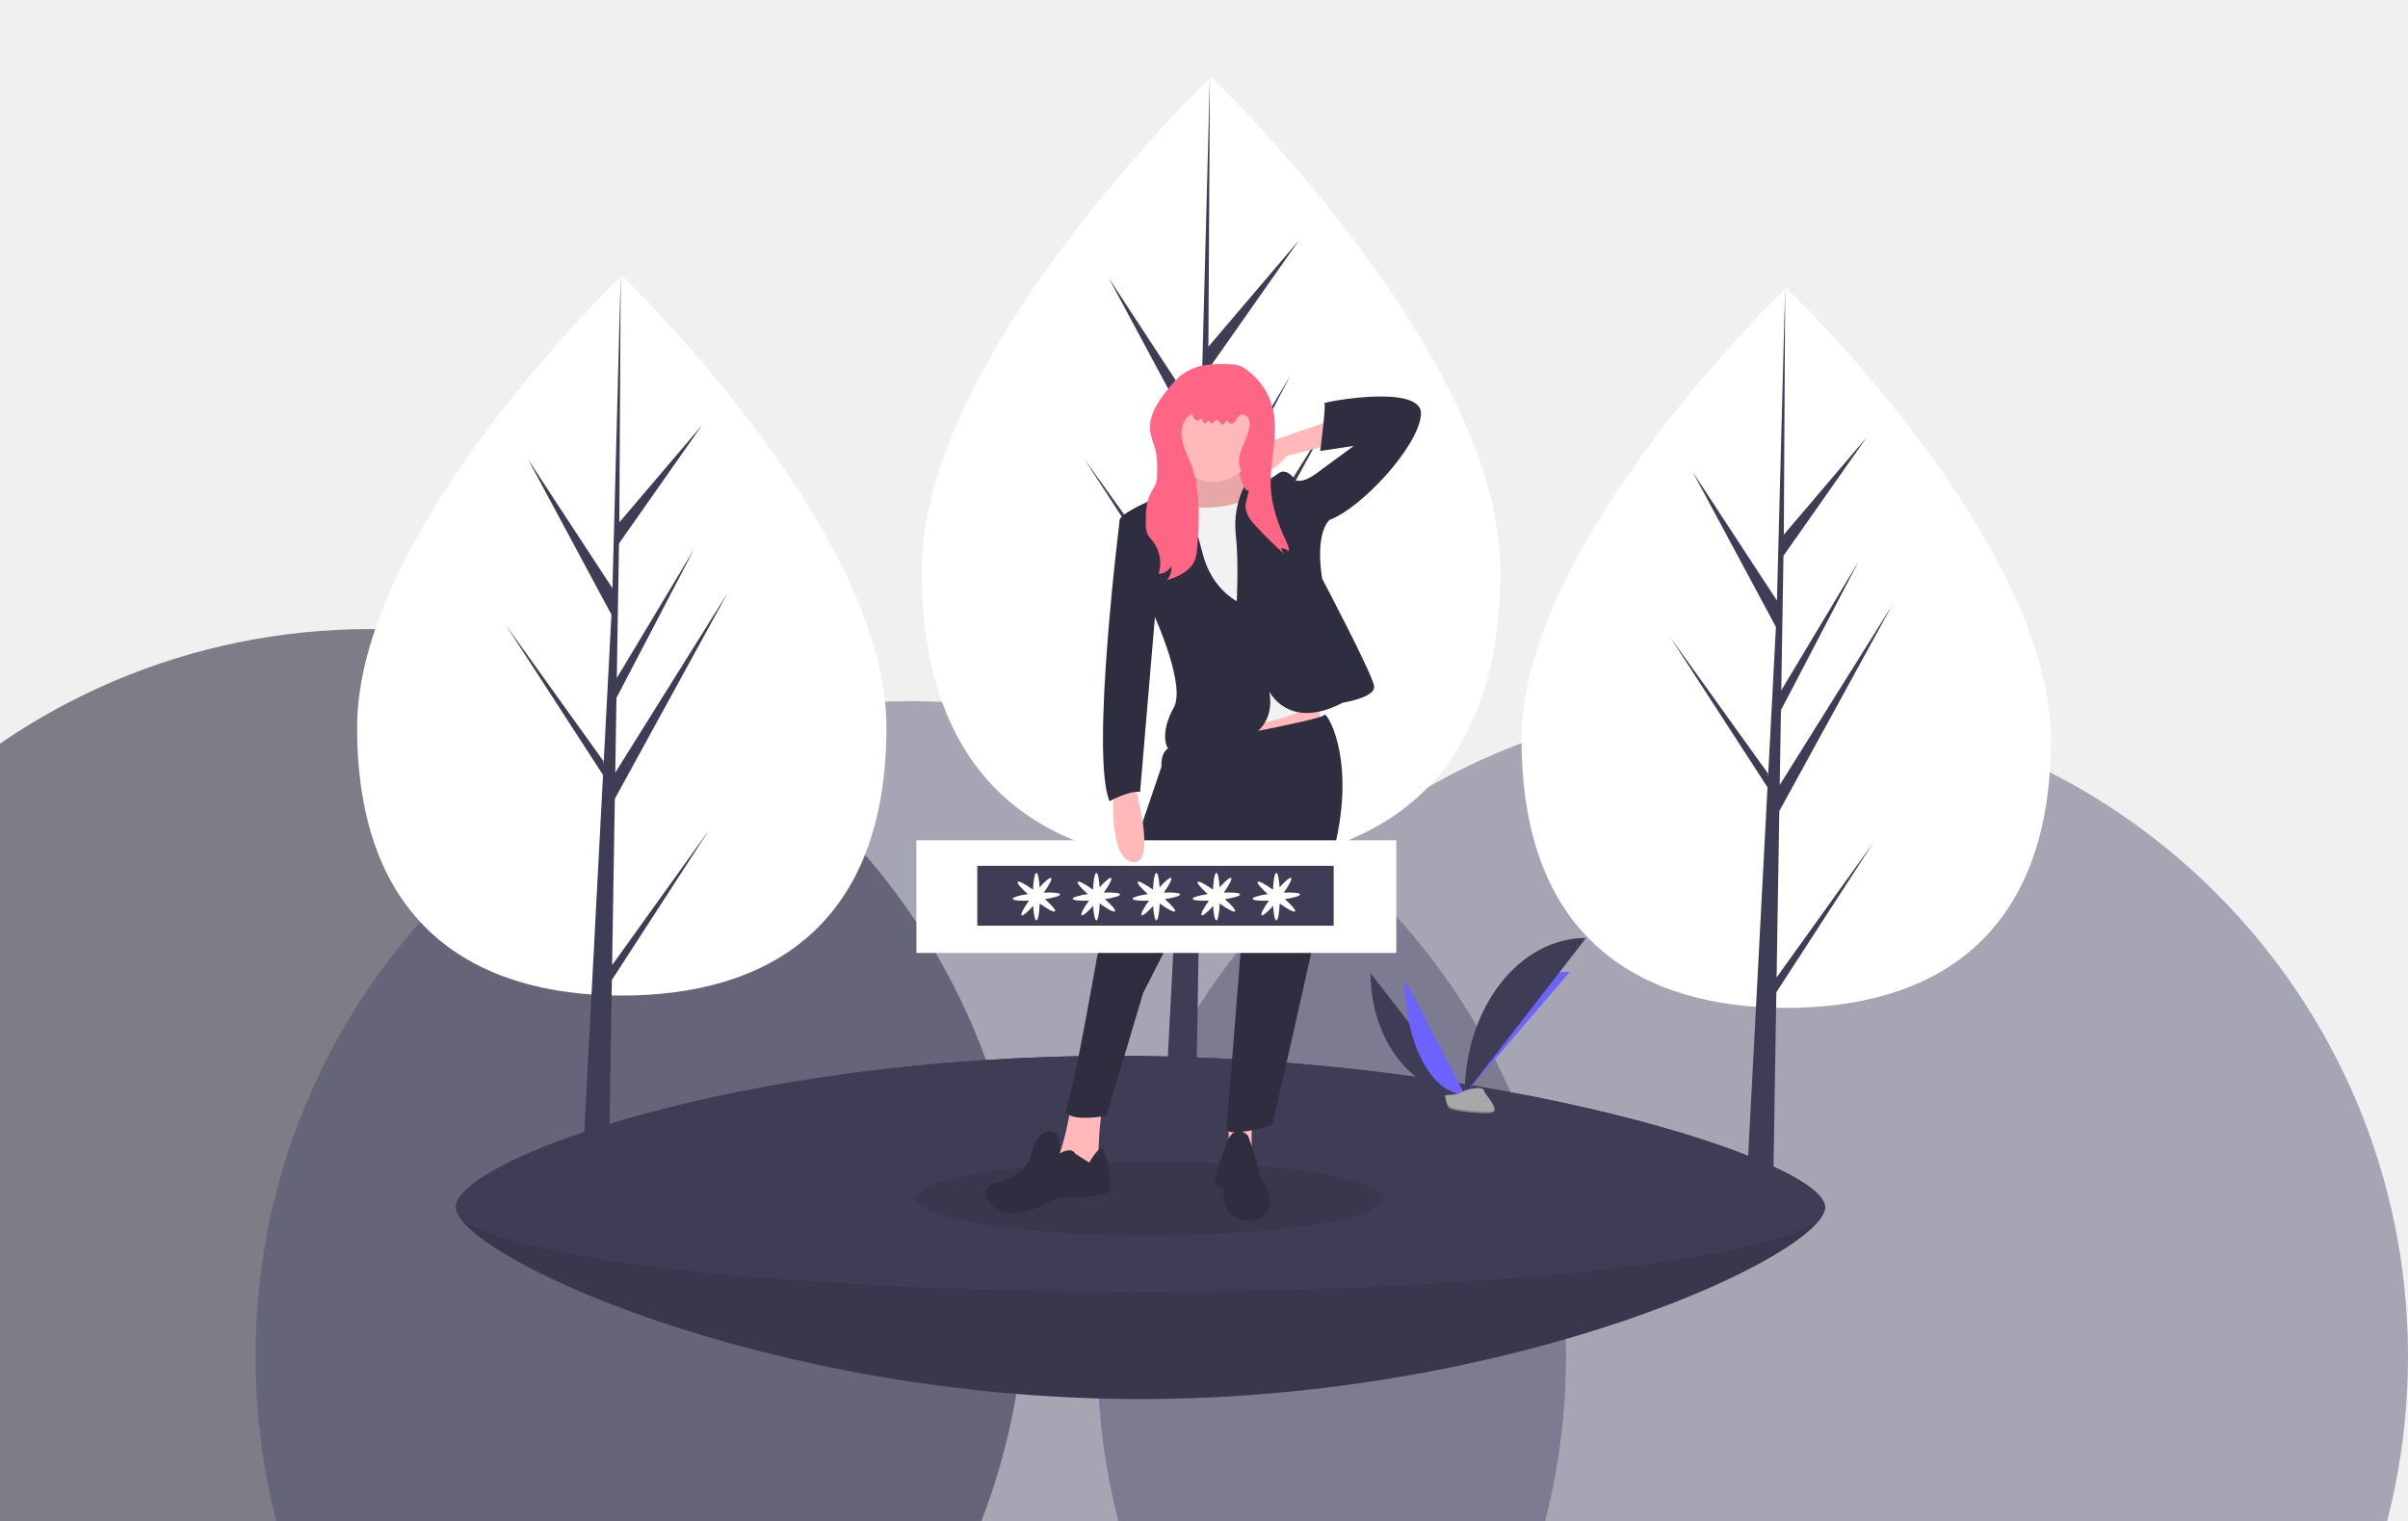
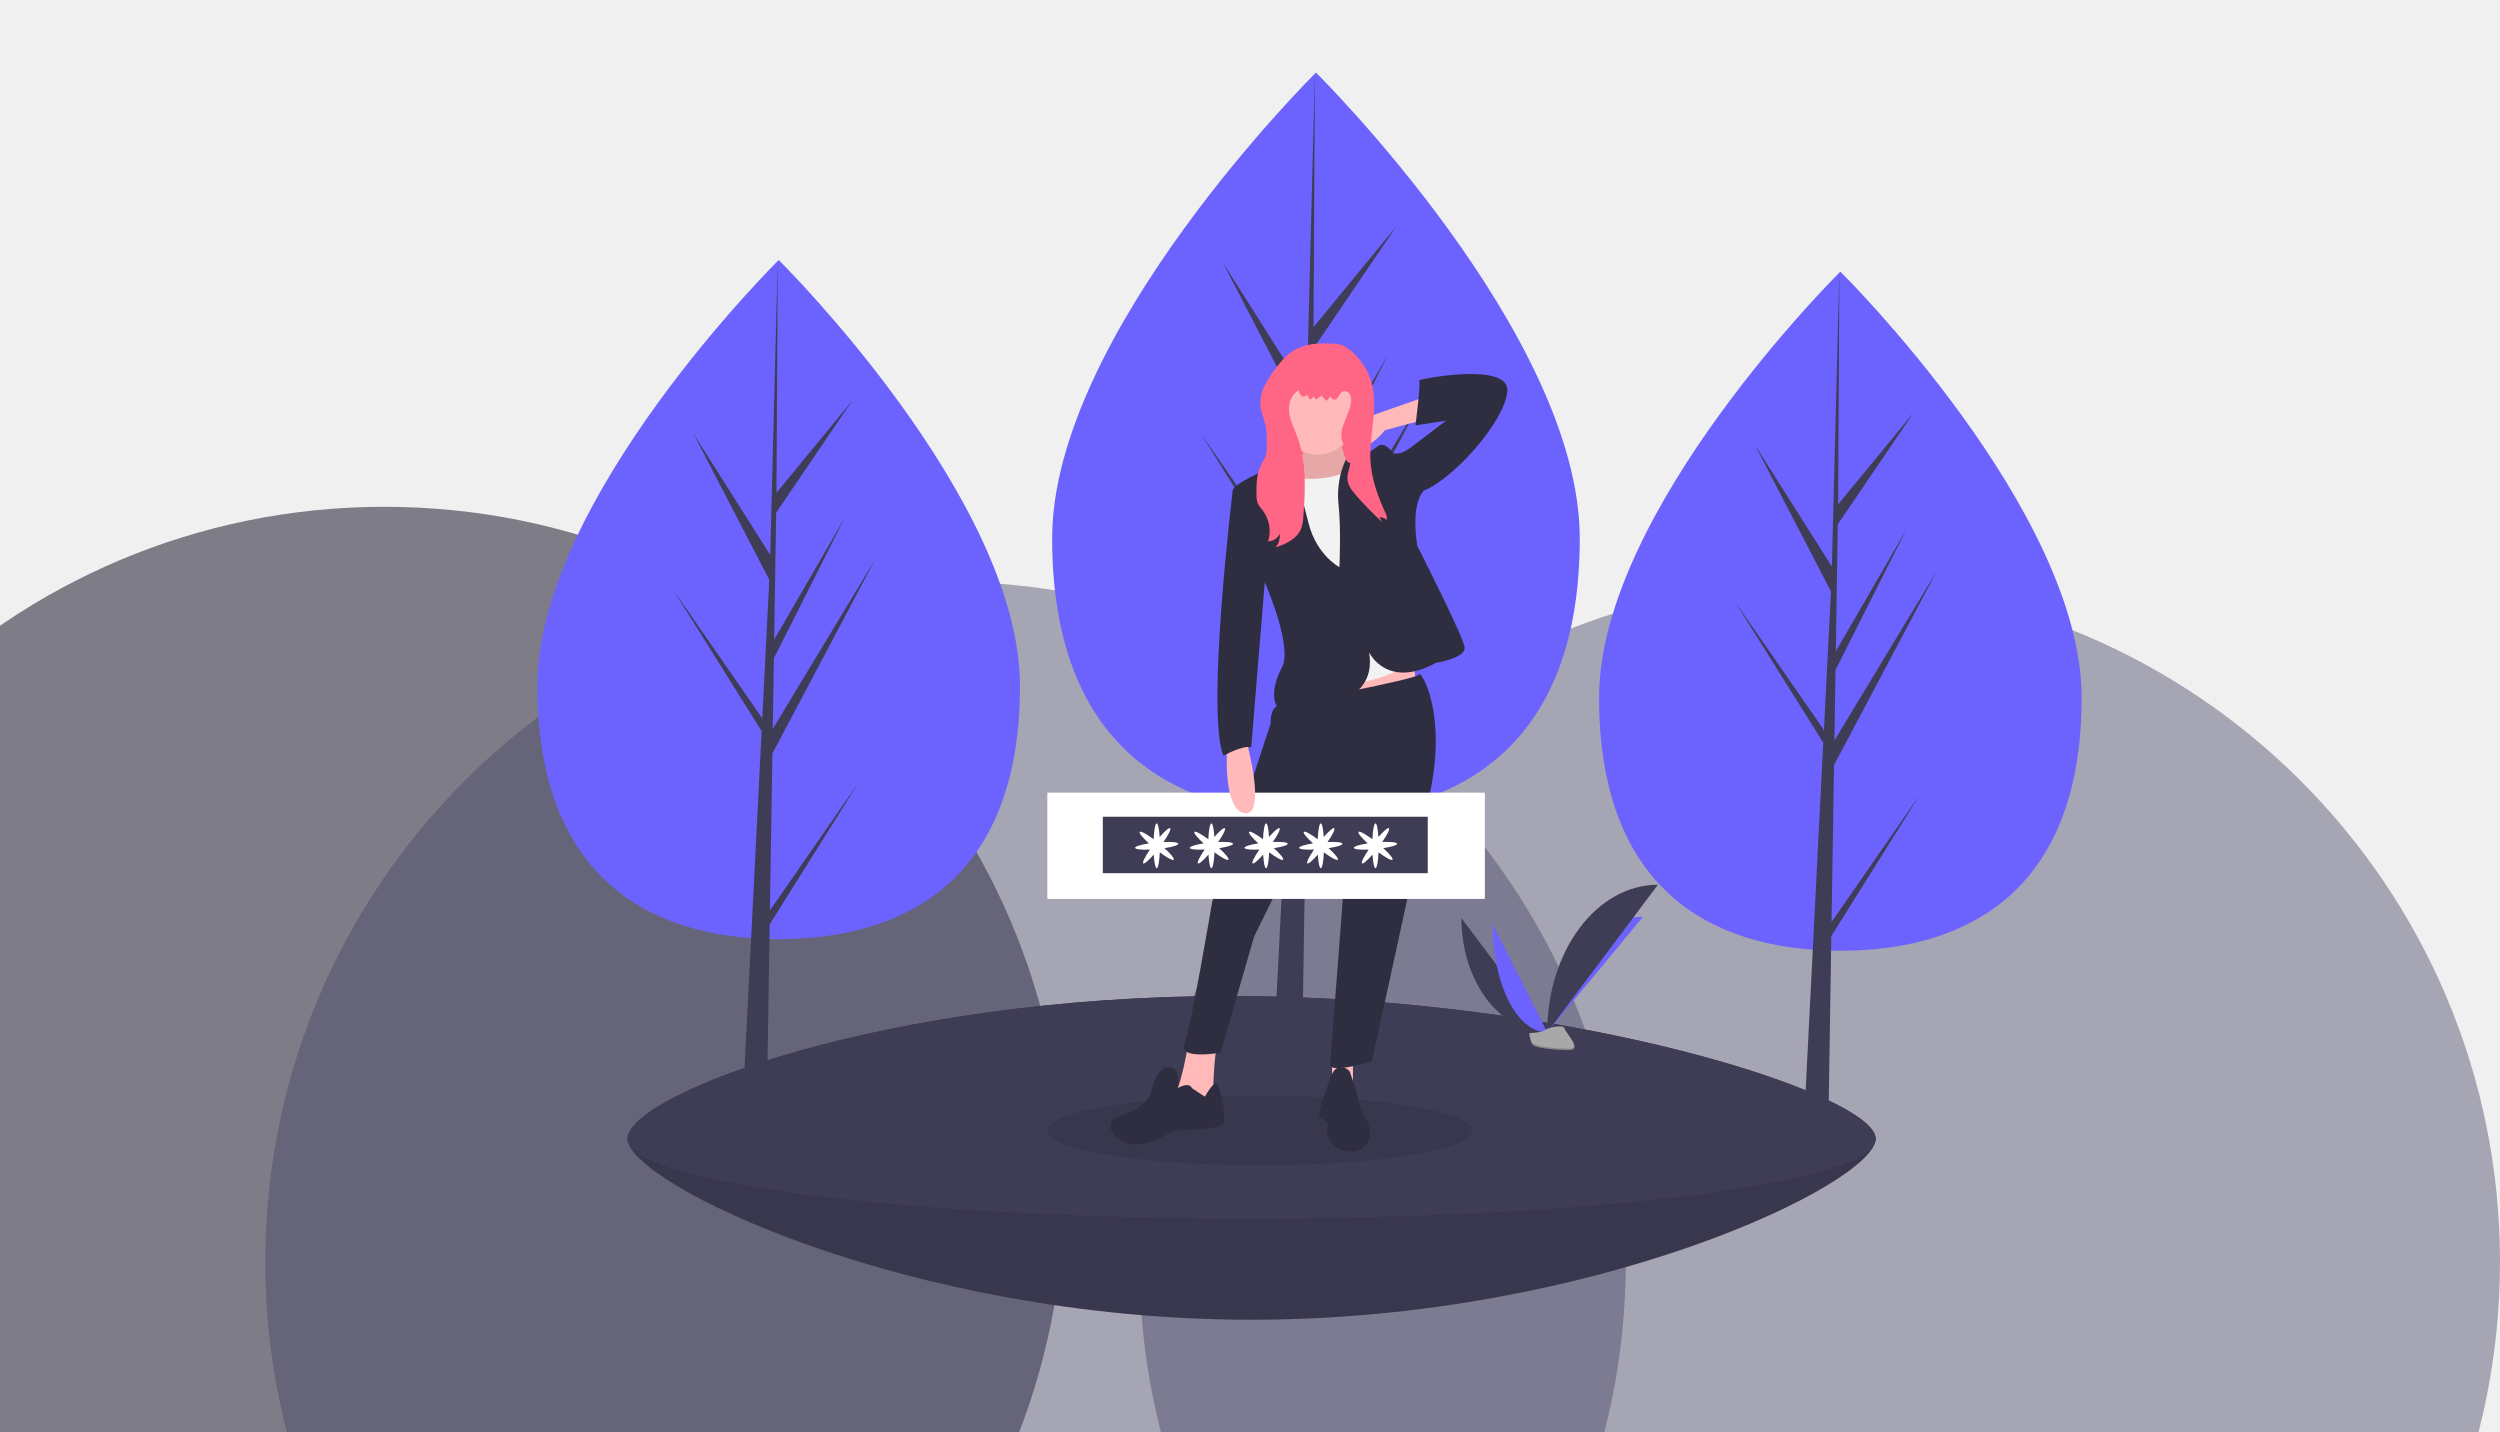
- <svg xmlns="http://www.w3.org/2000/svg" width="735" height="464" viewBox="0 0 735 464" fill="none">
-   <circle cx="113" cy="392" r="200" fill="#3B394B" fill-opacity="0.63" />
-   <circle cx="278" cy="414" r="200" fill="#474564" fill-opacity="0.43" />
-   <circle cx="535" cy="414" r="200" fill="#474564" fill-opacity="0.43" />
-   <path d="M270.563 221.99C270.563 282.667 234.396 303.853 189.781 303.853C145.167 303.853 109 282.667 109 221.99C109 161.313 189.781 84.122 189.781 84.122C189.781 84.122 270.563 161.313 270.563 221.99Z" fill="white" />
-   <path d="M186.839 294.571L187.666 243.79L222.097 180.967L187.796 235.824L188.167 212.991L211.897 167.539L188.266 206.948L188.935 165.882L214.345 129.696L189.04 159.424L189.458 84.123L186.831 183.808L187.047 179.696L161.212 140.256L186.633 187.59L184.226 233.455L184.154 232.237L154.371 190.732L184.064 236.538L183.762 242.274L183.709 242.36L183.733 242.831L177.626 359.193H185.786L186.765 299.09L216.385 253.396L186.839 294.571Z" fill="#3F3D56" />
-   <path d="M626 225.75C626 286.427 589.833 307.613 545.219 307.613C500.604 307.613 464.438 286.427 464.438 225.75C464.438 165.073 545.219 87.882 545.219 87.882C545.219 87.882 626 165.073 626 225.75Z" fill="white" />
-   <path d="M542.276 298.331L543.103 247.55L577.534 184.727L543.233 239.584L543.605 216.751L567.334 171.299L543.703 210.708L544.372 169.642L569.783 133.456L544.477 163.184L544.895 87.882L542.269 187.568L542.485 183.456L516.65 144.016L542.07 191.35L539.663 237.215L539.592 235.997L509.809 194.492L539.501 240.298L539.2 246.034L539.146 246.119L539.171 246.591L533.064 362.953H541.223L542.202 302.85L571.822 257.156L542.276 298.331Z" fill="#3F3D56" />
-   <path d="M457.975 174.217C457.975 240.558 418.432 263.721 369.654 263.721C320.876 263.721 281.333 240.558 281.333 174.217C281.333 107.877 369.654 23.482 369.654 23.482C369.654 23.482 457.975 107.877 457.975 174.217Z" fill="white" />
-   <path d="M366.437 253.573L367.341 198.052L404.986 129.365L367.483 189.343L367.89 164.378L393.834 114.684L367.997 157.772L368.728 112.872L396.511 73.309L368.844 105.812L369.3 23.482L366.429 132.472L366.665 127.976L338.419 84.855L366.212 136.607L363.58 186.752L363.502 185.421L330.939 140.043L363.403 190.123L363.074 196.394L363.015 196.489L363.042 197.003L356.365 324.226H365.286L366.356 258.513L398.741 208.555L366.437 253.573Z" fill="#3F3D56" />
-   <path d="M557.067 368.454C557.067 382.693 463.515 427 348.112 427C232.71 427 139.158 382.693 139.158 368.454C139.158 354.215 225.171 322.262 340.573 322.262C455.975 322.262 557.067 354.215 557.067 368.454Z" fill="#3F3D56" />
-   <path opacity="0.1" d="M557.067 368.454C557.067 382.693 463.515 427 348.112 427C232.71 427 139.158 382.693 139.158 368.454C139.158 354.215 225.171 322.262 340.573 322.262C455.975 322.262 557.067 354.215 557.067 368.454Z" fill="black" />
-   <path d="M557.067 368.454C557.067 382.693 463.515 394.236 348.112 394.236C232.71 394.236 139.158 382.693 139.158 368.454C139.158 354.215 225.171 322.262 340.573 322.262C455.975 322.262 557.067 354.215 557.067 368.454Z" fill="#3F3D56" />
-   <path d="M418.354 297.06C418.354 317.486 431.202 334.015 447.08 334.015Z" fill="#3F3D56" />
-   <path d="M447.08 334.015C447.08 313.359 461.418 296.645 479.137 296.645Z" fill="#6C63FF" />
-   <path d="M428.762 298.912C428.762 318.315 436.955 334.015 447.08 334.015Z" fill="#6C63FF" />
-   <path d="M447.08 334.015C447.08 307.622 463.652 286.265 484.133 286.265Z" fill="#3F3D56" />
-   <path d="M441.037 334.276C441.037 334.276 445.111 334.15 446.338 333.278C447.566 332.407 452.605 331.365 452.91 332.764C453.214 334.162 459.032 339.719 454.432 339.756C449.833 339.793 443.746 339.041 442.52 338.297C441.295 337.552 441.037 334.276 441.037 334.276Z" fill="#A8A8A8" />
-   <path opacity="0.2" d="M454.515 339.269C449.915 339.306 443.828 338.555 442.602 337.81C441.669 337.243 441.297 335.209 441.173 334.27C441.087 334.274 441.037 334.276 441.037 334.276C441.037 334.276 441.295 337.552 442.52 338.297C443.746 339.041 449.833 339.793 454.432 339.756C455.76 339.745 456.219 339.274 456.194 338.576C456.009 338.998 455.503 339.261 454.515 339.269Z" fill="black" />
-   <path opacity="0.1" d="M350.805 377.048C390.066 377.048 421.893 371.998 421.893 365.768C421.893 359.539 390.066 354.489 350.805 354.489C311.545 354.489 279.718 359.539 279.718 365.768C279.718 371.998 311.545 377.048 350.805 377.048Z" fill="black" />
-   <path d="M382.041 340.524H375.04V356.637H382.041V340.524Z" fill="#FFB9B9" />
-   <path d="M382.579 122.99H355.652V171.331H382.579V122.99Z" fill="#FF6584" />
-   <path d="M402.355 214.478L403.287 221.915L378.745 229.351L375.638 215.718L402.355 214.478Z" fill="#FFB9B9" />
-   <path d="M366.008 142.906C366.008 142.906 365.386 148.483 364.144 148.483C362.901 148.483 358.552 150.652 358.552 150.652L357.309 156.539L366.008 161.806L380.298 160.257L384.336 154.06L380.298 150.032C380.298 150.032 376.881 142.596 378.123 141.047C379.366 139.497 366.008 142.906 366.008 142.906Z" fill="#FFB9B9" />
-   <path opacity="0.1" d="M366.008 142.906C366.008 142.906 365.386 148.483 364.144 148.483C362.901 148.483 358.552 150.652 358.552 150.652L357.309 156.539L366.008 161.806L380.298 160.257L384.336 154.06L380.298 150.032C380.298 150.032 376.881 142.596 378.123 141.047C379.366 139.497 366.008 142.906 366.008 142.906Z" fill="black" />
-   <path d="M327.175 335.936C327.175 335.936 324.379 354.526 320.962 355.765C317.545 357.005 334.01 359.174 334.01 359.174L335.252 352.357C335.252 352.357 335.563 339.964 336.806 338.104C338.048 336.245 327.175 335.936 327.175 335.936Z" fill="#FFB9B9" />
-   <path d="M358.862 227.802C358.862 227.802 403.908 219.746 404.219 218.197C404.529 216.647 413.538 229.971 407.947 255.997C402.355 282.024 388.375 343.372 388.375 343.372C388.375 343.372 374.085 347.71 374.395 344.301C374.706 340.893 379.366 281.714 379.366 281.714L376.259 256.617L370.978 259.715L348.921 303.093L337.737 340.583C337.737 340.583 323.447 343.062 325.622 337.795C327.796 332.527 334.942 291.629 334.942 291.629L354.513 233.998C354.513 233.998 353.892 227.802 358.862 227.802Z" fill="#2F2E41" />
-   <path d="M370.201 147.089C377.407 147.089 383.249 141.262 383.249 134.075C383.249 126.888 377.407 121.062 370.201 121.062C362.995 121.062 357.154 126.888 357.154 134.075C357.154 141.262 362.995 147.089 370.201 147.089Z" fill="#FFB9B9" />
-   <path d="M383.715 150.342C383.715 150.342 377.502 156.229 362.901 154.68C348.3 153.13 366.939 187.832 366.939 187.832L372.842 222.844C372.842 222.844 398.937 219.746 399.869 213.859C400.801 207.972 383.715 150.342 383.715 150.342Z" fill="#F2F2F2" />
-   <path d="M377.502 183.495C377.502 183.495 370.046 179.777 367.25 169.552C364.454 159.327 361.969 148.793 360.416 149.103C359.104 149.364 346.941 154.043 342.999 157.172C342.272 157.749 341.824 158.273 341.776 158.708C341.465 161.496 352.96 189.382 352.96 189.382C352.96 189.382 361.969 209.521 358.241 216.028C354.513 222.534 354.202 230.9 361.037 230.28C367.872 229.661 390.55 228.421 387.443 211.07C387.443 211.07 393.346 223.154 409.811 214.479C409.811 214.479 419.752 212.929 419.441 209.521C419.13 206.113 403.597 176.678 403.597 176.678C403.597 176.678 401.112 163.665 405.772 158.708L395.21 146.314C395.21 146.314 392.724 142.596 390.239 144.455C387.754 146.314 382.162 149.412 381.23 149.722C380.298 150.032 379.685 148.609 379.685 148.609C377.533 153.099 376.67 158.096 377.191 163.045C378.123 171.101 377.502 183.495 377.502 183.495Z" fill="#2F2E41" />
-   <path d="M328.107 352.047C328.107 352.047 327.413 349.878 323.411 352.047C323.411 352.047 324.69 345.231 320.341 345.231C315.991 345.231 314.438 353.287 314.438 353.287C314.438 353.287 313.195 358.554 304.808 360.723C296.42 362.892 302.944 370.328 308.846 370.328C314.749 370.328 322.515 365.68 322.515 365.68C322.515 365.68 338.67 365.99 338.98 362.892C339.291 359.793 337.427 350.498 336.184 350.498C334.942 350.498 332.456 354.836 332.456 354.836L328.107 352.047Z" fill="#2F2E41" />
-   <path d="M380.919 346.594C380.919 346.594 376.57 341.947 374.085 349.693C371.599 357.439 369.735 360.537 371.289 361.777C372.842 363.016 374.085 362.396 373.463 364.875C372.842 367.354 375.327 372.621 380.919 372.621C386.511 372.621 388.064 368.593 387.754 365.805C387.443 363.016 384.958 359.608 384.958 359.608L382.473 350.932L380.919 346.594Z" fill="#2F2E41" />
-   <path d="M405.461 128.653L388.996 134.23C388.996 134.23 374.085 142.906 380.609 144.765C387.132 146.624 392.724 139.188 392.724 139.188L407.015 135.47L405.461 128.653Z" fill="#FFB9B9" />
-   <path d="M361.324 113.952C359.369 115.288 357.813 117.117 356.333 118.963C353.327 122.714 350.381 127.193 351.122 131.938C351.403 133.74 352.206 135.418 352.658 137.185C353.268 139.57 353.228 142.066 353.184 144.527C353.22 145.573 353.09 146.617 352.799 147.623C352.364 148.602 351.852 149.546 351.268 150.445C349.772 153.224 349.735 156.527 349.734 159.681C349.663 160.744 349.807 161.809 350.16 162.814C350.569 163.762 351.329 164.506 351.96 165.325C353.005 166.708 353.703 168.32 353.994 170.028C354.285 171.735 354.162 173.487 353.634 175.137C354.445 175.141 355.24 174.913 355.925 174.482C356.611 174.051 357.16 173.433 357.506 172.702C357.614 173.488 357.546 174.288 357.307 175.045C357.068 175.802 356.665 176.497 356.126 177.081C359.682 176.027 363.494 174.25 364.792 170.783C365.173 169.606 365.388 168.381 365.43 167.144C366.121 158.449 366.515 149.429 363.388 141.284C362.388 138.678 361.027 136.155 360.691 133.385C360.356 130.615 361.381 127.413 363.933 126.269C363.992 126.978 364.308 127.642 364.822 128.136C365.39 128.557 366.44 128.293 366.45 127.587L367.683 129.299C368.156 129.068 368.559 128.716 368.853 128.281L369.698 129.312L371.496 128.009L373.056 129.687C373.657 129.346 374.136 128.826 374.427 128.2C374.762 128.7 375.177 129.25 375.778 129.304C377.087 129.422 377.357 127.351 378.5 126.705C378.923 126.519 379.398 126.49 379.84 126.623C380.282 126.757 380.661 127.044 380.908 127.433C381.38 128.233 381.552 129.173 381.393 130.087C380.92 134.348 377.275 138.236 378.356 142.384C378.963 144.717 381.01 146.588 381.165 148.993C381.288 150.916 380.155 152.734 380.172 154.661C380.192 156.918 381.756 158.835 383.283 160.502C386 163.468 388.86 166.296 391.862 168.984L390.935 167.366C391.368 167.332 391.803 167.391 392.211 167.541C392.618 167.69 392.989 167.926 393.297 168.232C393.563 167.302 393.121 166.332 392.704 165.459C390.207 160.228 388.19 154.658 387.889 148.872C387.47 140.83 390.37 132.662 388.532 124.82C387.475 120.429 385.012 116.502 381.516 113.633C379.816 112.238 378.528 111.402 376.327 111.248C373.867 111.035 371.392 111.054 368.936 111.306C366.222 111.564 363.61 112.471 361.324 113.952Z" fill="#FF6584" />
-   <path d="M392.724 146.624C392.724 146.624 396.142 146.934 397.695 146.624C399.248 146.314 401.423 144.765 401.423 144.765L413.228 136.089L402.976 137.638C402.976 137.638 404.84 123.386 404.219 123.076C403.597 122.766 434.353 116.879 433.731 126.484C433.11 136.089 415.713 154.989 405.772 158.707L399.248 159.637L392.724 146.624Z" fill="#2F2E41" />
-   <path d="M426.201 256.47H279.718V290.845H426.201V256.47Z" fill="white" />
-   <path d="M407.083 264.258H298.297V282.52H407.083V264.258Z" fill="#3F3D56" />
-   <path d="M323.578 272.988C323.534 272.52 321.458 272.311 318.608 272.429C320.259 270.11 321.216 268.259 320.846 267.968C320.497 267.693 319.068 268.882 317.329 270.813C317.165 268.222 316.783 266.406 316.339 266.406C315.853 266.406 315.443 268.567 315.309 271.537C312.889 269.801 310.935 268.782 310.634 269.162C310.347 269.525 311.655 271.056 313.734 272.887C310.99 273.293 309.057 273.867 309.099 274.327C309.143 274.795 311.22 275.003 314.069 274.886C312.418 277.205 311.461 279.055 311.831 279.347C312.18 279.622 313.609 278.433 315.348 276.502C315.512 279.093 315.894 280.909 316.339 280.909C316.824 280.909 317.234 278.748 317.369 275.778C319.788 277.514 321.742 278.532 322.043 278.153C322.33 277.79 321.023 276.259 318.943 274.427C321.687 274.021 323.621 273.448 323.578 272.988Z" fill="white" />
-   <path d="M341.888 272.988C341.845 272.52 339.768 272.311 336.919 272.429C338.57 270.11 339.526 268.259 339.156 267.968C338.807 267.693 337.379 268.882 335.64 270.813C335.475 268.222 335.094 266.406 334.649 266.406C334.164 266.406 333.754 268.567 333.619 271.537C331.199 269.801 329.245 268.782 328.944 269.162C328.657 269.525 329.965 271.056 332.044 272.887C329.3 273.293 327.367 273.867 327.41 274.327C327.453 274.795 329.53 275.003 332.379 274.886C330.728 277.205 329.772 279.055 330.142 279.347C330.491 279.622 331.919 278.433 333.658 276.502C333.822 279.093 334.204 280.909 334.649 280.909C335.134 280.909 335.544 278.748 335.679 275.778C338.099 277.514 340.053 278.532 340.354 278.153C340.641 277.79 339.333 276.259 337.254 274.427C339.998 274.021 341.931 273.448 341.888 272.988Z" fill="white" />
-   <path d="M360.199 272.988C360.155 272.52 358.078 272.311 355.229 272.429C356.88 270.11 357.837 268.259 357.467 267.968C357.118 267.693 355.689 268.882 353.95 270.813C353.786 268.222 353.404 266.406 352.959 266.406C352.474 266.406 352.064 268.567 351.929 271.537C349.51 269.801 347.556 268.782 347.255 269.162C346.968 269.525 348.275 271.056 350.355 272.887C347.611 273.293 345.677 273.867 345.72 274.327C345.764 274.795 347.84 275.003 350.69 274.886C349.039 277.205 348.082 279.055 348.452 279.347C348.801 279.622 350.23 278.433 351.969 276.502C352.133 279.093 352.515 280.909 352.959 280.909C353.445 280.909 353.855 278.748 353.989 275.778C356.409 277.514 358.363 278.532 358.664 278.153C358.951 277.79 357.643 276.259 355.564 274.427C358.308 274.021 360.241 273.448 360.199 272.988Z" fill="white" />
-   <path d="M378.509 272.988C378.466 272.52 376.389 272.311 373.54 272.429C375.191 270.11 376.147 268.259 375.777 267.968C375.428 267.693 374 268.882 372.261 270.813C372.096 268.222 371.715 266.406 371.27 266.406C370.785 266.406 370.375 268.567 370.24 271.537C367.82 269.801 365.866 268.782 365.565 269.162C365.278 269.525 366.586 271.056 368.665 272.887C365.921 273.293 363.988 273.867 364.031 274.327C364.074 274.795 366.151 275.003 369 274.886C367.349 277.205 366.393 279.055 366.763 279.347C367.112 279.622 368.54 278.433 370.279 276.502C370.443 279.093 370.825 280.909 371.27 280.909C371.755 280.909 372.165 278.748 372.3 275.778C374.72 277.514 376.674 278.532 376.974 278.153C377.262 277.79 375.954 276.259 373.875 274.427C376.619 274.021 378.552 273.448 378.509 272.988Z" fill="white" />
-   <path d="M396.82 272.988C396.776 272.52 394.699 272.311 391.85 272.429C393.501 270.11 394.457 268.259 394.087 267.968C393.738 267.693 392.31 268.882 390.571 270.813C390.407 268.222 390.025 266.406 389.58 266.406C389.095 266.406 388.685 268.567 388.55 271.537C386.13 269.801 384.176 268.782 383.876 269.162C383.588 269.525 384.896 271.056 386.975 272.887C384.231 273.293 382.298 273.867 382.341 274.327C382.384 274.795 384.461 275.003 387.311 274.886C385.659 277.205 384.703 279.055 385.073 279.347C385.422 279.622 386.85 278.433 388.589 276.502C388.754 279.093 389.135 280.909 389.58 280.909C390.065 280.909 390.475 278.748 390.61 275.778C393.03 277.514 394.984 278.532 395.285 278.153C395.572 277.79 394.264 276.259 392.185 274.427C394.929 274.021 396.862 273.448 396.82 272.988Z" fill="white" />
-   <path d="M339.912 241.744C339.912 241.744 338.359 262.194 345.815 263.123C353.27 264.053 346.436 239.885 346.436 239.885L339.912 241.744Z" fill="#FFB9B9" />
-   <path d="M343.951 158.088L341.776 158.708C341.776 158.708 332.767 230.59 338.669 244.533C338.669 244.533 344.883 241.125 347.989 241.744L352.96 183.185L343.951 158.088Z" fill="#2F2E41" />
+ <svg xmlns="http://www.w3.org/2000/svg" width="735" height="421" viewBox="0 0 735 421" fill="none">
+   <g id="login">
+     <circle id="Ellipse 2" cx="113" cy="349" r="200" fill="#3B394B" fill-opacity="0.63" />
+     <circle id="Ellipse 4" cx="278" cy="371" r="200" fill="#474564" fill-opacity="0.43" />
+     <circle id="Ellipse 5" cx="535" cy="371" r="200" fill="#474564" fill-opacity="0.43" />
+     <g id="undraw_my_password_d6kg 1">
+       <path id="Vector" d="M299.875 201.715C299.875 256.85 268.115 276.101 228.937 276.101C189.76 276.101 158 256.85 158 201.715C158 146.58 228.937 76.439 228.937 76.439C228.937 76.439 299.875 146.58 299.875 201.715Z" fill="#6C63FF" />
+       <path id="Vector_2" d="M226.353 267.667L227.08 221.523L257.315 164.438L227.194 214.285L227.52 193.538L248.358 152.237L227.607 188.047L228.194 150.731L250.508 117.85L228.286 144.863L228.653 76.439L226.347 167.02L226.537 163.284L203.85 127.446L226.173 170.457L224.059 212.132L223.996 211.026L197.842 173.312L223.917 214.934L223.652 220.146L223.605 220.224L223.627 220.652L218.264 326.386H225.429L226.289 271.772L252.299 230.252L226.353 267.667Z" fill="#3F3D56" />
+       <path id="Vector_3" d="M612 205.131C612 260.266 580.24 279.517 541.062 279.517C501.885 279.517 470.125 260.266 470.125 205.131C470.125 149.996 541.062 79.856 541.062 79.856C541.062 79.856 612 149.996 612 205.131Z" fill="#6C63FF" />
+       <path id="Vector_4" d="M538.478 271.083L539.205 224.94L569.44 167.855L539.319 217.701L539.645 196.954L560.483 155.653L539.732 191.463L540.319 154.148L562.633 121.267L540.411 148.28L540.778 79.856L538.472 170.437L538.661 166.7L515.975 130.862L538.298 173.873L536.184 215.549L536.121 214.442L509.967 176.728L536.042 218.35L535.777 223.562L535.73 223.64L535.752 224.068L530.389 329.802H537.554L538.414 275.189L564.424 233.669L538.478 271.083Z" fill="#3F3D56" />
+       <path id="Vector_5" d="M464.45 158.305C464.45 218.586 429.726 239.634 386.892 239.634C344.057 239.634 309.333 218.586 309.333 158.305C309.333 98.024 386.892 21.337 386.892 21.337C386.892 21.337 464.45 98.024 464.45 158.305Z" fill="#6C63FF" />
+       <path id="Vector_6" d="M384.066 230.413L384.861 179.963L417.918 117.55L384.985 172.049L385.342 149.365L408.125 104.21L385.437 143.362L386.079 102.563L410.476 66.614L386.18 96.148L386.581 21.338L384.059 120.373L384.267 116.287L359.463 77.105L383.869 124.13L381.558 169.695L381.489 168.485L352.894 127.252L381.403 172.758L381.113 178.456L381.062 178.542L381.085 179.01L375.222 294.613H383.056L383.996 234.902L412.434 189.507L384.066 230.413Z" fill="#3F3D56" />
+       <path id="Vector_7" d="M551.467 334.801C551.467 347.74 469.315 388 367.975 388C266.635 388 184.483 347.74 184.483 334.801C184.483 321.863 260.015 292.828 361.354 292.828C462.694 292.828 551.467 321.863 551.467 334.801Z" fill="#3F3D56" />
+       <path id="Vector_8" opacity="0.1" d="M551.467 334.801C551.467 347.74 469.315 388 367.975 388C266.635 388 184.483 347.74 184.483 334.801C184.483 321.863 260.015 292.828 361.354 292.828C462.694 292.828 551.467 321.863 551.467 334.801Z" fill="black" />
+       <path id="Vector_9" d="M551.467 334.801C551.467 347.74 469.315 358.228 367.975 358.228C266.635 358.228 184.483 347.74 184.483 334.801C184.483 321.863 260.015 292.828 361.354 292.828C462.694 292.828 551.467 321.863 551.467 334.801Z" fill="#3F3D56" />
+       <path id="Vector_10" d="M429.657 269.928C429.657 288.489 440.94 303.508 454.883 303.508Z" fill="#3F3D56" />
+       <path id="Vector_11" d="M454.883 303.508C454.883 284.739 467.473 269.551 483.033 269.551Z" fill="#6C63FF" />
+       <path id="Vector_12" d="M438.797 271.611C438.797 289.241 445.991 303.508 454.883 303.508Z" fill="#6C63FF" />
+       <path id="Vector_13" d="M454.883 303.508C454.883 279.525 469.436 260.119 487.42 260.119Z" fill="#3F3D56" />
+       <path id="Vector_14" d="M449.576 303.745C449.576 303.745 453.153 303.631 454.231 302.839C455.31 302.046 459.734 301.1 460.002 302.371C460.269 303.642 465.378 308.691 461.339 308.724C457.3 308.758 451.955 308.075 450.878 307.399C449.802 306.722 449.576 303.745 449.576 303.745Z" fill="#A8A8A8" />
+       <path id="Vector_15" opacity="0.2" d="M461.411 308.282C457.372 308.316 452.027 307.633 450.951 306.956C450.131 306.441 449.805 304.593 449.695 303.74C449.62 303.743 449.576 303.745 449.576 303.745C449.576 303.745 449.802 306.722 450.878 307.399C451.955 308.075 457.3 308.758 461.339 308.724C462.505 308.715 462.908 308.287 462.886 307.653C462.724 308.036 462.279 308.275 461.411 308.282Z" fill="black" />
+       <path id="Vector_16" opacity="0.1" d="M370.34 342.61C404.816 342.61 432.765 338.021 432.765 332.361C432.765 326.7 404.816 322.112 370.34 322.112C335.863 322.112 307.915 326.7 307.915 332.361C307.915 338.021 335.863 342.61 370.34 342.61Z" fill="black" />
+       <path id="Vector_17" d="M397.769 309.422H391.621V324.064H397.769V309.422Z" fill="#FFB9B9" />
+       <path id="Vector_18" d="M398.242 111.757H374.596V155.683H398.242V111.757Z" fill="#FF6584" />
+       <path id="Vector_19" d="M415.608 194.889L416.426 201.646L394.874 208.403L392.146 196.015L415.608 194.889Z" fill="#FFB9B9" />
+       <path id="Vector_20" d="M383.689 129.853C383.689 129.853 383.144 134.921 382.053 134.921C380.961 134.921 377.142 136.892 377.142 136.892L376.051 142.241L383.689 147.027L396.238 145.62L399.785 139.989L396.238 136.329C396.238 136.329 393.238 129.572 394.329 128.164C395.42 126.756 383.689 129.853 383.689 129.853Z" fill="#FFB9B9" />
+       <path id="Vector_21" opacity="0.1" d="M383.689 129.853C383.689 129.853 383.144 134.921 382.053 134.921C380.961 134.921 377.142 136.892 377.142 136.892L376.051 142.241L383.689 147.027L396.238 145.62L399.785 139.989L396.238 136.329C396.238 136.329 393.238 129.572 394.329 128.164C395.42 126.756 383.689 129.853 383.689 129.853Z" fill="black" />
+       <path id="Vector_22" d="M349.589 305.253C349.589 305.253 347.134 322.145 344.133 323.272C341.132 324.398 355.591 326.368 355.591 326.368L356.682 320.175C356.682 320.175 356.955 308.913 358.046 307.224C359.137 305.534 349.589 305.253 349.589 305.253Z" fill="#FFB9B9" />
+       <path id="Vector_23" d="M377.415 206.995C377.415 206.995 416.971 199.675 417.244 198.268C417.517 196.86 425.428 208.966 420.518 232.616C415.607 256.265 403.331 312.01 403.331 312.01C403.331 312.01 390.782 315.951 391.055 312.855C391.328 309.758 395.42 255.983 395.42 255.983L392.692 233.179L388.054 235.994L368.685 275.41L358.864 309.476C358.864 309.476 346.315 311.728 348.225 306.942C350.135 302.156 356.409 264.993 356.409 264.993L373.596 212.626C373.596 212.626 373.05 206.995 377.415 206.995Z" fill="#2F2E41" />
+       <path id="Vector_24" d="M387.372 133.654C393.7 133.654 398.83 128.36 398.83 121.83C398.83 115.299 393.7 110.005 387.372 110.005C381.044 110.005 375.915 115.299 375.915 121.83C375.915 128.36 381.044 133.654 387.372 133.654Z" fill="#FFB9B9" />
+       <path id="Vector_25" d="M399.239 136.61C399.239 136.61 393.783 141.96 380.961 140.552C368.14 139.144 384.508 170.677 384.508 170.677L389.691 202.491C389.691 202.491 412.607 199.675 413.425 194.326C414.243 188.977 399.239 136.61 399.239 136.61Z" fill="#F2F2F2" />
+       <path id="Vector_26" d="M393.783 166.735C393.783 166.735 387.236 163.357 384.781 154.066C382.325 144.775 380.143 135.203 378.779 135.484C377.627 135.722 366.946 139.974 363.484 142.817C362.846 143.341 362.453 143.818 362.411 144.212C362.138 146.746 372.232 172.084 372.232 172.084C372.232 172.084 380.143 190.385 376.869 196.297C373.596 202.209 373.323 209.811 379.325 209.248C385.326 208.685 405.241 207.559 402.513 191.792C402.513 191.792 407.696 202.772 422.155 194.889C422.155 194.889 430.884 193.481 430.612 190.385C430.339 187.288 416.699 160.541 416.699 160.541C416.699 160.541 414.516 148.717 418.608 144.212L409.333 132.95C409.333 132.95 407.151 129.572 404.968 131.261C402.786 132.95 397.875 135.766 397.057 136.047C396.238 136.329 395.7 135.035 395.7 135.035C393.81 139.115 393.052 143.656 393.51 148.154C394.329 155.474 393.783 166.735 393.783 166.735Z" fill="#2F2E41" />
+       <path id="Vector_27" d="M350.407 319.893C350.407 319.893 349.798 317.922 346.284 319.893C346.284 319.893 347.407 313.699 343.587 313.699C339.768 313.699 338.404 321.019 338.404 321.019C338.404 321.019 337.313 325.805 329.947 327.776C322.581 329.747 328.31 336.504 333.494 336.504C338.677 336.504 345.497 332.281 345.497 332.281C345.497 332.281 359.683 332.562 359.956 329.747C360.228 326.932 358.592 318.485 357.5 318.485C356.409 318.485 354.227 322.427 354.227 322.427L350.407 319.893Z" fill="#2F2E41" />
+       <path id="Vector_28" d="M396.784 314.938C396.784 314.938 392.965 310.715 390.782 317.754C388.6 324.792 386.963 327.608 388.327 328.734C389.691 329.86 390.782 329.297 390.237 331.549C389.691 333.801 391.874 338.588 396.784 338.588C401.694 338.588 403.059 334.928 402.786 332.394C402.513 329.86 400.33 326.763 400.33 326.763L398.148 318.88L396.784 314.938Z" fill="#2F2E41" />
+       <path id="Vector_29" d="M418.335 116.903L403.877 121.97C403.877 121.97 390.782 129.853 396.511 131.543C402.24 133.232 407.151 126.475 407.151 126.475L419.699 123.096L418.335 116.903Z" fill="#FFB9B9" />
+       <path id="Vector_30" d="M379.576 103.544C377.86 104.758 376.493 106.42 375.194 108.098C372.554 111.506 369.967 115.576 370.618 119.888C370.865 121.525 371.57 123.049 371.967 124.655C372.503 126.822 372.467 129.09 372.429 131.326C372.46 132.277 372.346 133.226 372.091 134.139C371.708 135.029 371.259 135.887 370.746 136.704C369.432 139.23 369.4 142.23 369.399 145.097C369.336 146.062 369.463 147.03 369.773 147.943C370.132 148.805 370.8 149.481 371.354 150.225C372.271 151.481 372.884 152.947 373.14 154.498C373.396 156.05 373.287 157.642 372.823 159.141C373.535 159.144 374.234 158.938 374.836 158.546C375.438 158.154 375.92 157.593 376.224 156.928C376.318 157.643 376.259 158.37 376.049 159.058C375.84 159.746 375.485 160.377 375.012 160.907C378.134 159.949 381.482 158.335 382.622 155.185C382.956 154.115 383.145 153.002 383.182 151.878C383.789 143.977 384.135 135.781 381.389 128.38C380.511 126.012 379.315 123.72 379.021 121.202C378.727 118.685 379.627 115.776 381.868 114.736C381.92 115.381 382.197 115.984 382.648 116.433C383.147 116.815 384.069 116.575 384.078 115.934L385.161 117.49C385.576 117.279 385.93 116.96 386.189 116.564L386.931 117.502L388.509 116.317L389.879 117.842C390.407 117.532 390.828 117.06 391.083 116.491C391.377 116.945 391.742 117.445 392.269 117.494C393.419 117.601 393.656 115.719 394.66 115.132C395.031 114.963 395.448 114.937 395.836 115.058C396.224 115.18 396.557 115.441 396.774 115.794C397.188 116.52 397.339 117.375 397.2 118.206C396.785 122.077 393.584 125.61 394.533 129.38C395.067 131.5 396.864 133.199 396.999 135.385C397.108 137.132 396.113 138.784 396.128 140.535C396.146 142.586 397.519 144.328 398.86 145.843C401.246 148.538 403.757 151.107 406.394 153.55L405.579 152.079C405.959 152.048 406.342 152.103 406.7 152.239C407.058 152.374 407.383 152.589 407.653 152.866C407.887 152.021 407.499 151.14 407.133 150.347C404.94 145.594 403.169 140.532 402.905 135.275C402.537 127.967 405.083 120.545 403.469 113.42C402.541 109.43 400.378 105.861 397.308 103.254C395.816 101.986 394.684 101.227 392.751 101.087C390.591 100.894 388.418 100.911 386.261 101.14C383.877 101.374 381.584 102.199 379.576 103.544Z" fill="#FF6584" />
+       <path id="Vector_31" d="M407.151 133.232C407.151 133.232 410.151 133.513 411.515 133.232C412.879 132.95 414.789 131.543 414.789 131.543L425.156 123.66L416.153 125.067C416.153 125.067 417.79 112.116 417.244 111.835C416.699 111.553 443.706 106.204 443.161 114.932C442.615 123.66 427.338 140.833 418.608 144.212L412.879 145.057L407.151 133.232Z" fill="#2F2E41" />
+       <path id="Vector_32" d="M436.548 233.045H307.915V264.281H436.548V233.045Z" fill="white" />
+       <path id="Vector_33" d="M419.759 240.122H324.23V256.716H419.759V240.122Z" fill="#3F3D56" />
+       <path id="Vector_34" d="M346.43 248.055C346.392 247.629 344.568 247.44 342.066 247.546C343.516 245.439 344.356 243.758 344.031 243.493C343.724 243.243 342.47 244.323 340.943 246.078C340.799 243.724 340.464 242.074 340.073 242.074C339.647 242.074 339.287 244.037 339.168 246.736C337.044 245.159 335.328 244.233 335.063 244.578C334.811 244.908 335.96 246.299 337.785 247.963C335.376 248.332 333.678 248.853 333.716 249.271C333.754 249.697 335.578 249.886 338.08 249.779C336.63 251.887 335.79 253.568 336.115 253.833C336.421 254.083 337.676 253.002 339.203 251.248C339.347 253.602 339.682 255.252 340.073 255.252C340.499 255.252 340.859 253.288 340.977 250.59C343.102 252.167 344.818 253.093 345.082 252.748C345.335 252.418 344.186 251.027 342.36 249.363C344.77 248.994 346.468 248.473 346.43 248.055Z" fill="white" />
+       <path id="Vector_35" d="M362.509 248.055C362.471 247.629 360.647 247.44 358.145 247.546C359.595 245.439 360.435 243.758 360.11 243.493C359.803 243.243 358.549 244.323 357.022 246.078C356.878 243.724 356.543 242.074 356.152 242.074C355.726 242.074 355.366 244.037 355.248 246.736C353.123 245.159 351.407 244.233 351.143 244.578C350.89 244.908 352.039 246.299 353.865 247.963C351.455 248.332 349.757 248.853 349.795 249.271C349.833 249.697 351.657 249.886 354.159 249.779C352.709 251.887 351.869 253.568 352.194 253.833C352.501 254.083 353.755 253.002 355.282 251.248C355.426 253.602 355.761 255.252 356.152 255.252C356.578 255.252 356.938 253.288 357.057 250.59C359.181 252.167 360.897 253.093 361.162 252.748C361.414 252.418 360.265 251.027 358.44 249.363C360.849 248.994 362.547 248.473 362.509 248.055Z" fill="white" />
+       <path id="Vector_36" d="M378.588 248.055C378.55 247.629 376.727 247.44 374.224 247.546C375.674 245.439 376.514 243.758 376.189 243.493C375.883 243.243 374.628 244.323 373.101 246.078C372.957 243.724 372.622 242.074 372.231 242.074C371.805 242.074 371.445 244.037 371.327 246.736C369.202 245.159 367.486 244.233 367.222 244.578C366.97 244.908 368.118 246.299 369.944 247.963C367.534 248.332 365.837 248.853 365.874 249.271C365.912 249.697 367.736 249.886 370.238 249.779C368.788 251.887 367.948 253.568 368.273 253.833C368.58 254.083 369.834 253.002 371.361 251.248C371.506 253.602 371.841 255.252 372.231 255.252C372.657 255.252 373.017 253.288 373.136 250.59C375.261 252.167 376.977 253.093 377.241 252.748C377.493 252.418 376.344 251.027 374.519 249.363C376.928 248.994 378.626 248.473 378.588 248.055Z" fill="white" />
+       <path id="Vector_37" d="M394.668 248.055C394.629 247.629 392.806 247.44 390.304 247.546C391.753 245.439 392.593 243.758 392.268 243.493C391.962 243.243 390.708 244.323 389.181 246.078C389.036 243.724 388.701 242.074 388.31 242.074C387.884 242.074 387.524 244.037 387.406 246.736C385.281 245.159 383.565 244.233 383.301 244.578C383.049 244.908 384.197 246.299 386.023 247.963C383.613 248.332 381.916 248.853 381.953 249.271C381.992 249.697 383.815 249.886 386.317 249.779C384.867 251.887 384.028 253.568 384.353 253.833C384.659 254.083 385.913 253.002 387.44 251.248C387.585 253.602 387.92 255.252 388.31 255.252C388.736 255.252 389.097 253.288 389.215 250.59C391.34 252.167 393.056 253.093 393.32 252.748C393.572 252.418 392.424 251.027 390.598 249.363C393.008 248.994 394.705 248.473 394.668 248.055Z" fill="white" />
+       <path id="Vector_38" d="M410.747 248.055C410.709 247.629 408.885 247.44 406.383 247.546C407.833 245.439 408.672 243.758 408.348 243.493C408.041 243.243 406.787 244.323 405.26 246.078C405.115 243.724 404.78 242.074 404.39 242.074C403.964 242.074 403.603 244.037 403.485 246.736C401.36 245.159 399.644 244.233 399.38 244.578C399.128 244.908 400.276 246.299 402.102 247.963C399.693 248.332 397.995 248.853 398.032 249.271C398.071 249.697 399.894 249.886 402.397 249.779C400.947 251.887 400.107 253.568 400.432 253.833C400.738 254.083 401.992 253.002 403.52 251.248C403.664 253.602 403.999 255.252 404.39 255.252C404.816 255.252 405.176 253.288 405.294 250.59C407.419 252.167 409.135 253.093 409.399 252.748C409.651 252.418 408.503 251.027 406.677 249.363C409.087 248.994 410.784 248.473 410.747 248.055Z" fill="white" />
+       <path id="Vector_39" d="M360.774 219.665C360.774 219.665 359.41 238.246 365.957 239.091C372.504 239.936 366.503 217.975 366.503 217.975L360.774 219.665Z" fill="#FFB9B9" />
+       <path id="Vector_40" d="M364.32 143.649L362.411 144.212C362.411 144.212 354.499 209.529 359.683 222.199C359.683 222.199 365.139 219.102 367.867 219.665L372.232 166.454L364.32 143.649Z" fill="#2F2E41" />
+     </g>
+   </g>
</svg>
